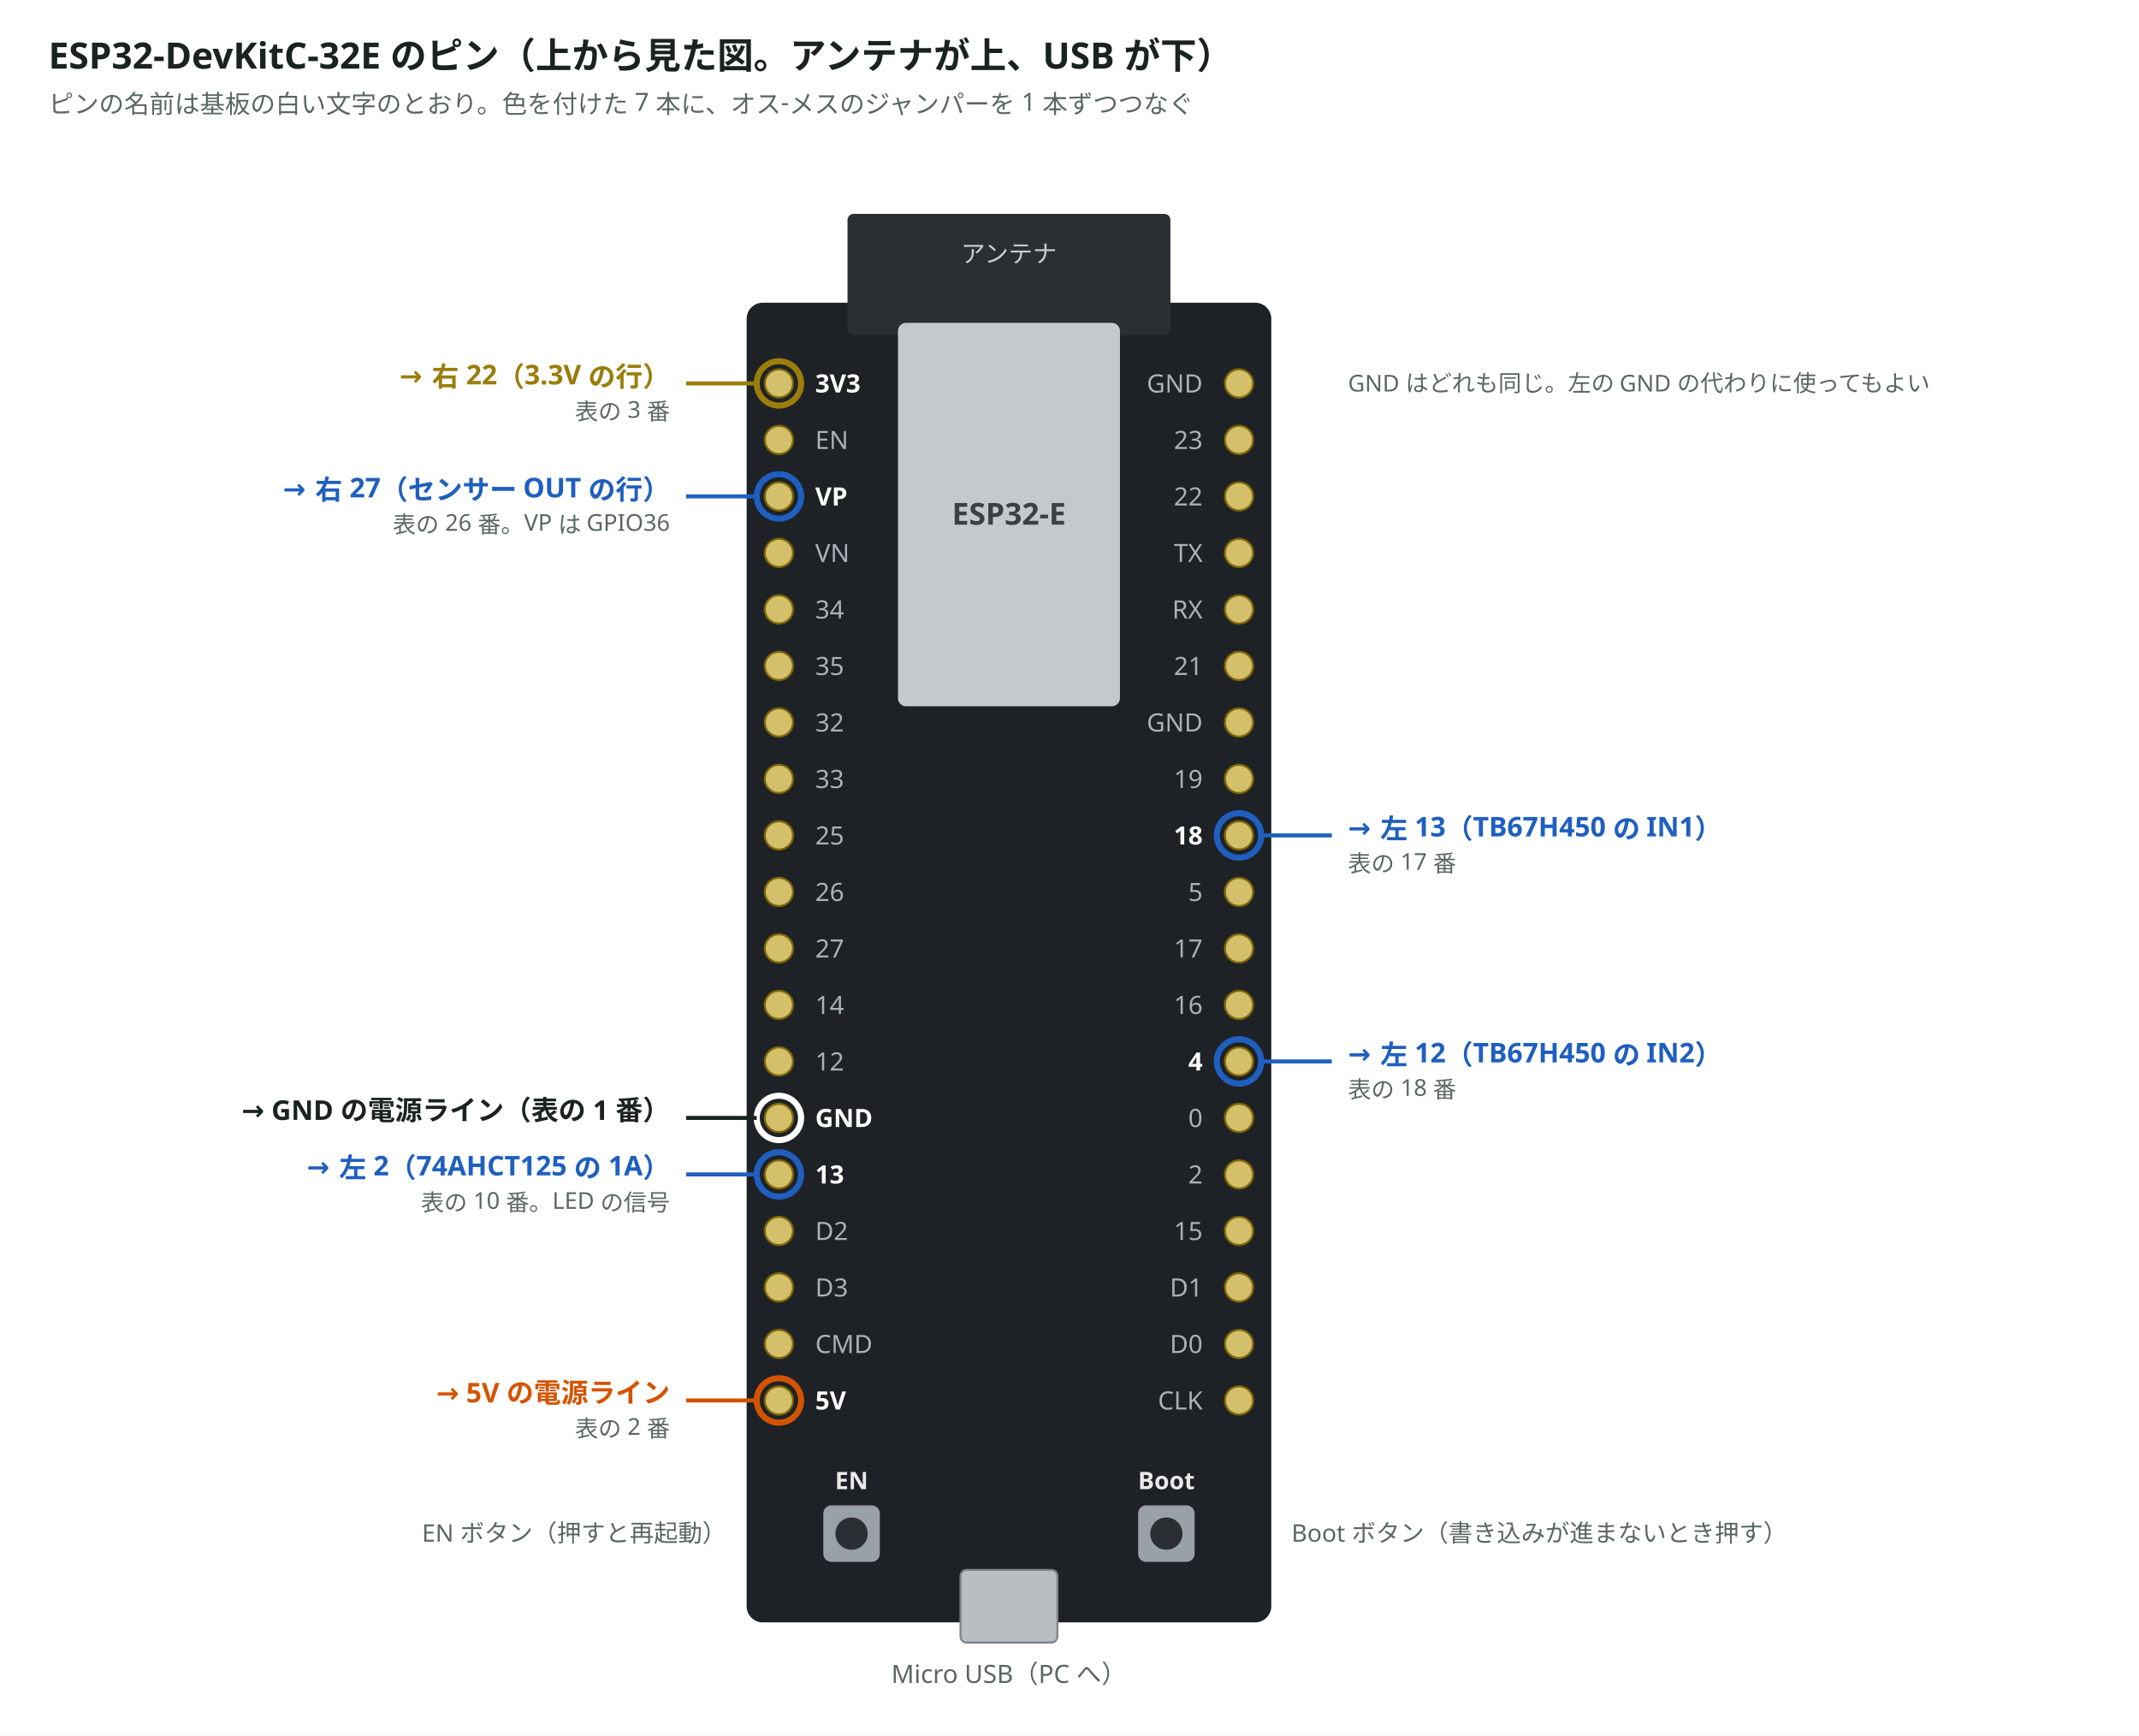
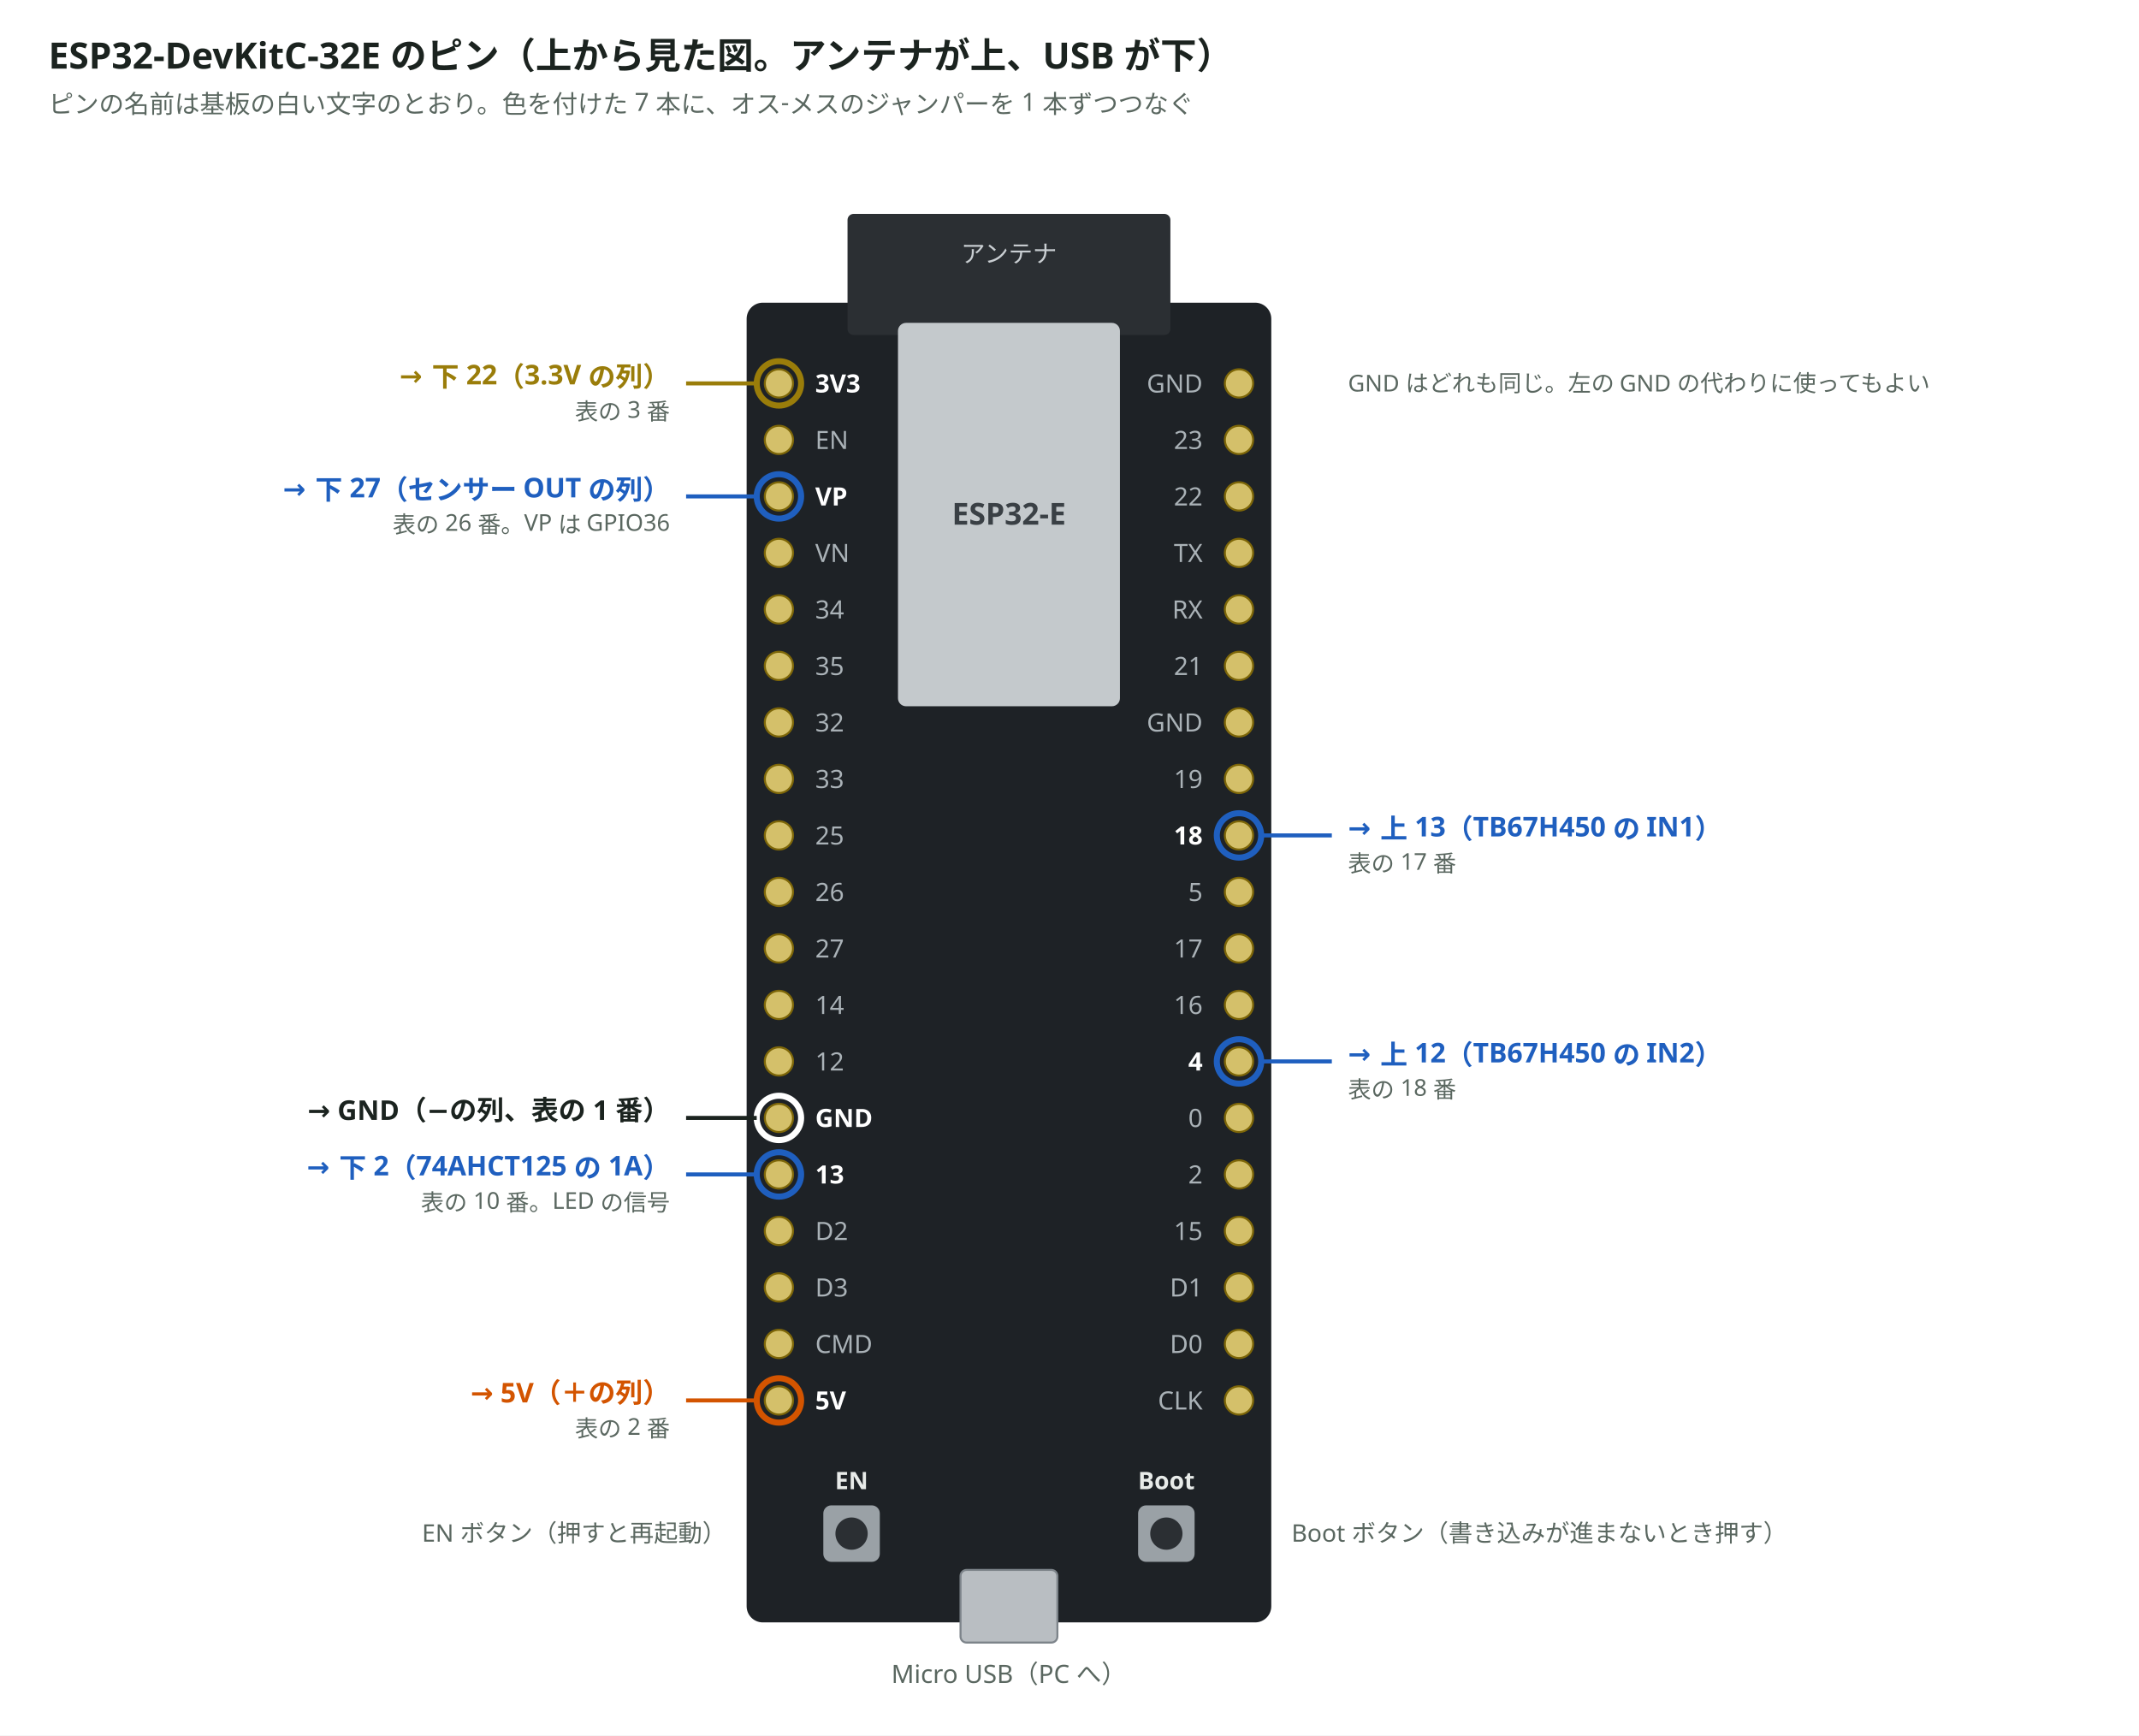
<svg xmlns="http://www.w3.org/2000/svg" viewBox="0 0 1060 860" width="1060" height="860" font-family="'Hiragino Sans','Yu Gothic UI','Meiryo','Noto Sans JP',sans-serif">
  <rect width="1060" height="860" fill="#ffffff" />
  <text x="24.0" y="34.0" font-size="18" text-anchor="start" font-weight="bold" fill="#1b231f">ESP32-DevKitC-32E のピン（上から見た図。アンテナが上、USB が下）</text>
  <text x="24.0" y="56.0" font-size="12.5" text-anchor="start" font-weight="normal" fill="#5a6760">ピンの名前は基板の白い文字のとおり。色を付けた 7 本に、オス-メスのジャンパーを 1 本ずつつなぐ</text>
  <rect x="370" y="150" width="260" height="654" rx="8" fill="#1e2226" />
  <rect x="420" y="106" width="160" height="60" rx="3" fill="#2b2f33" />
  <text x="500.0" y="130.0" font-size="12" text-anchor="middle" font-weight="normal" fill="#c9ced2">アンテナ</text>
  <rect x="445" y="160" width="110" height="190" rx="4" fill="#c4c9cc" />
  <text x="500.0" y="260.0" font-size="15" text-anchor="middle" font-weight="bold" fill="#3a4045">ESP32-E</text>
  <rect x="476.0" y="778" width="48" height="36" rx="3" fill="#b9bec2" stroke="#7d848a" />
  <text x="500.0" y="834.0" font-size="12.5" text-anchor="middle" font-weight="normal" fill="#5a6760">Micro USB（PC へ）</text>
  <rect x="408" y="746" width="28" height="28" rx="4" fill="#9aa1a6" />
  <circle cx="422" cy="760" r="8" fill="#2b2f33" />
  <text x="422.0" y="738.0" font-size="12" text-anchor="middle" font-weight="bold" fill="#e8ebe9">EN</text>
  <rect x="564" y="746" width="28" height="28" rx="4" fill="#9aa1a6" />
  <circle cx="578" cy="760" r="8" fill="#2b2f33" />
  <text x="578.0" y="738.0" font-size="12" text-anchor="middle" font-weight="bold" fill="#e8ebe9">Boot</text>
  <text x="360.0" y="764.0" font-size="12" text-anchor="end" font-weight="normal" fill="#5a6760">EN ボタン（押すと再起動）</text>
  <text x="640.0" y="764.0" font-size="12" text-anchor="start" font-weight="normal" fill="#5a6760">Boot ボタン（書き込みが進まないとき押す）</text>
  <circle cx="386" cy="190" r="7" fill="#d4c06a" stroke="#7d6608" />
  <circle cx="386" cy="190" r="11" fill="none" stroke="#9a7d0a" stroke-width="3" />
  <text x="404.0" y="194.5" font-size="12.5" text-anchor="start" font-weight="bold" fill="#ffffff">3V3</text>
  <path d="M375 190 H340" stroke="#9a7d0a" stroke-width="2" />
-   <text x="332.0" y="191.0" font-size="13.5" text-anchor="end" font-weight="bold" fill="#9a7d0a">→ 右 22（3.3V の行）</text>
+   <text x="332.0" y="191.0" font-size="13.5" text-anchor="end" font-weight="bold" fill="#9a7d0a">→ 下 22（3.3V の列）</text>
  <text x="332.0" y="208.0" font-size="11.5" text-anchor="end" font-weight="normal" fill="#5a6760">表の 3 番</text>
  <circle cx="386" cy="218" r="7" fill="#d4c06a" stroke="#7d6608" />
  <text x="404.0" y="222.5" font-size="12.5" text-anchor="start" font-weight="normal" fill="#aab2b7">EN</text>
  <circle cx="386" cy="246" r="7" fill="#d4c06a" stroke="#7d6608" />
  <circle cx="386" cy="246" r="11" fill="none" stroke="#1f5fbf" stroke-width="3" />
  <text x="404.0" y="250.5" font-size="12.5" text-anchor="start" font-weight="bold" fill="#ffffff">VP</text>
  <path d="M375 246 H340" stroke="#1f5fbf" stroke-width="2" />
-   <text x="332.0" y="247.0" font-size="13.5" text-anchor="end" font-weight="bold" fill="#1f5fbf">→ 右 27（センサー OUT の行）</text>
+   <text x="332.0" y="247.0" font-size="13.5" text-anchor="end" font-weight="bold" fill="#1f5fbf">→ 下 27（センサー OUT の列）</text>
  <text x="332.0" y="264.0" font-size="11.5" text-anchor="end" font-weight="normal" fill="#5a6760">表の 26 番。VP は GPIO36</text>
  <circle cx="386" cy="274" r="7" fill="#d4c06a" stroke="#7d6608" />
  <text x="404.0" y="278.5" font-size="12.5" text-anchor="start" font-weight="normal" fill="#aab2b7">VN</text>
  <circle cx="386" cy="302" r="7" fill="#d4c06a" stroke="#7d6608" />
  <text x="404.0" y="306.5" font-size="12.5" text-anchor="start" font-weight="normal" fill="#aab2b7">34</text>
  <circle cx="386" cy="330" r="7" fill="#d4c06a" stroke="#7d6608" />
  <text x="404.0" y="334.5" font-size="12.5" text-anchor="start" font-weight="normal" fill="#aab2b7">35</text>
  <circle cx="386" cy="358" r="7" fill="#d4c06a" stroke="#7d6608" />
  <text x="404.0" y="362.5" font-size="12.5" text-anchor="start" font-weight="normal" fill="#aab2b7">32</text>
  <circle cx="386" cy="386" r="7" fill="#d4c06a" stroke="#7d6608" />
  <text x="404.0" y="390.5" font-size="12.5" text-anchor="start" font-weight="normal" fill="#aab2b7">33</text>
  <circle cx="386" cy="414" r="7" fill="#d4c06a" stroke="#7d6608" />
  <text x="404.0" y="418.5" font-size="12.5" text-anchor="start" font-weight="normal" fill="#aab2b7">25</text>
  <circle cx="386" cy="442" r="7" fill="#d4c06a" stroke="#7d6608" />
  <text x="404.0" y="446.5" font-size="12.5" text-anchor="start" font-weight="normal" fill="#aab2b7">26</text>
  <circle cx="386" cy="470" r="7" fill="#d4c06a" stroke="#7d6608" />
  <text x="404.0" y="474.5" font-size="12.5" text-anchor="start" font-weight="normal" fill="#aab2b7">27</text>
  <circle cx="386" cy="498" r="7" fill="#d4c06a" stroke="#7d6608" />
  <text x="404.0" y="502.5" font-size="12.5" text-anchor="start" font-weight="normal" fill="#aab2b7">14</text>
  <circle cx="386" cy="526" r="7" fill="#d4c06a" stroke="#7d6608" />
  <text x="404.0" y="530.5" font-size="12.5" text-anchor="start" font-weight="normal" fill="#aab2b7">12</text>
  <circle cx="386" cy="554" r="7" fill="#d4c06a" stroke="#7d6608" />
  <circle cx="386" cy="554" r="11" fill="none" stroke="#ffffff" stroke-width="3" />
  <text x="404.0" y="558.5" font-size="12.5" text-anchor="start" font-weight="bold" fill="#ffffff">GND</text>
  <path d="M375 554 H340" stroke="#1b231f" stroke-width="2" />
-   <text x="332.0" y="555.0" font-size="13.5" text-anchor="end" font-weight="bold" fill="#1b231f">→ GND の電源ライン（表の 1 番）</text>
+   <text x="332.0" y="555.0" font-size="13.5" text-anchor="end" font-weight="bold" fill="#1b231f">→ GND（−の列、表の 1 番）</text>
  <text x="332.0" y="572.0" font-size="11.5" text-anchor="end" font-weight="normal" fill="#5a6760" />
  <circle cx="386" cy="582" r="7" fill="#d4c06a" stroke="#7d6608" />
  <circle cx="386" cy="582" r="11" fill="none" stroke="#1f5fbf" stroke-width="3" />
  <text x="404.0" y="586.5" font-size="12.5" text-anchor="start" font-weight="bold" fill="#ffffff">13</text>
  <path d="M375 582 H340" stroke="#1f5fbf" stroke-width="2" />
-   <text x="332.0" y="583.0" font-size="13.5" text-anchor="end" font-weight="bold" fill="#1f5fbf">→ 左 2（74AHCT125 の 1A）</text>
+   <text x="332.0" y="583.0" font-size="13.5" text-anchor="end" font-weight="bold" fill="#1f5fbf">→ 下 2（74AHCT125 の 1A）</text>
  <text x="332.0" y="600.0" font-size="11.5" text-anchor="end" font-weight="normal" fill="#5a6760">表の 10 番。LED の信号</text>
  <circle cx="386" cy="610" r="7" fill="#d4c06a" stroke="#7d6608" />
  <text x="404.0" y="614.5" font-size="12.5" text-anchor="start" font-weight="normal" fill="#aab2b7">D2</text>
  <circle cx="386" cy="638" r="7" fill="#d4c06a" stroke="#7d6608" />
  <text x="404.0" y="642.5" font-size="12.5" text-anchor="start" font-weight="normal" fill="#aab2b7">D3</text>
  <circle cx="386" cy="666" r="7" fill="#d4c06a" stroke="#7d6608" />
  <text x="404.0" y="670.5" font-size="12.5" text-anchor="start" font-weight="normal" fill="#aab2b7">CMD</text>
  <circle cx="386" cy="694" r="7" fill="#d4c06a" stroke="#7d6608" />
  <circle cx="386" cy="694" r="11" fill="none" stroke="#d35400" stroke-width="3" />
  <text x="404.0" y="698.5" font-size="12.5" text-anchor="start" font-weight="bold" fill="#ffffff">5V</text>
  <path d="M375 694 H340" stroke="#d35400" stroke-width="2" />
-   <text x="332.0" y="695.0" font-size="13.5" text-anchor="end" font-weight="bold" fill="#d35400">→ 5V の電源ライン</text>
+   <text x="332.0" y="695.0" font-size="13.5" text-anchor="end" font-weight="bold" fill="#d35400">→ 5V（＋の列）</text>
  <text x="332.0" y="712.0" font-size="11.5" text-anchor="end" font-weight="normal" fill="#5a6760">表の 2 番</text>
  <circle cx="614" cy="190" r="7" fill="#d4c06a" stroke="#7d6608" />
  <text x="596.0" y="194.5" font-size="12.5" text-anchor="end" font-weight="normal" fill="#aab2b7">GND</text>
  <circle cx="614" cy="218" r="7" fill="#d4c06a" stroke="#7d6608" />
  <text x="596.0" y="222.5" font-size="12.5" text-anchor="end" font-weight="normal" fill="#aab2b7">23</text>
  <circle cx="614" cy="246" r="7" fill="#d4c06a" stroke="#7d6608" />
  <text x="596.0" y="250.5" font-size="12.5" text-anchor="end" font-weight="normal" fill="#aab2b7">22</text>
  <circle cx="614" cy="274" r="7" fill="#d4c06a" stroke="#7d6608" />
  <text x="596.0" y="278.5" font-size="12.5" text-anchor="end" font-weight="normal" fill="#aab2b7">TX</text>
  <circle cx="614" cy="302" r="7" fill="#d4c06a" stroke="#7d6608" />
  <text x="596.0" y="306.5" font-size="12.5" text-anchor="end" font-weight="normal" fill="#aab2b7">RX</text>
  <circle cx="614" cy="330" r="7" fill="#d4c06a" stroke="#7d6608" />
  <text x="596.0" y="334.5" font-size="12.5" text-anchor="end" font-weight="normal" fill="#aab2b7">21</text>
  <circle cx="614" cy="358" r="7" fill="#d4c06a" stroke="#7d6608" />
  <text x="596.0" y="362.5" font-size="12.5" text-anchor="end" font-weight="normal" fill="#aab2b7">GND</text>
  <circle cx="614" cy="386" r="7" fill="#d4c06a" stroke="#7d6608" />
  <text x="596.0" y="390.5" font-size="12.5" text-anchor="end" font-weight="normal" fill="#aab2b7">19</text>
  <circle cx="614" cy="414" r="7" fill="#d4c06a" stroke="#7d6608" />
  <circle cx="614" cy="414" r="11" fill="none" stroke="#1f5fbf" stroke-width="3" />
  <text x="596.0" y="418.5" font-size="12.5" text-anchor="end" font-weight="bold" fill="#ffffff">18</text>
  <path d="M625 414 H660" stroke="#1f5fbf" stroke-width="2" />
-   <text x="668.0" y="415.0" font-size="13.5" text-anchor="start" font-weight="bold" fill="#1f5fbf">→ 左 13（TB67H450 の IN1）</text>
+   <text x="668.0" y="415.0" font-size="13.5" text-anchor="start" font-weight="bold" fill="#1f5fbf">→ 上 13（TB67H450 の IN1）</text>
  <text x="668.0" y="432.0" font-size="11.5" text-anchor="start" font-weight="normal" fill="#5a6760">表の 17 番</text>
  <circle cx="614" cy="442" r="7" fill="#d4c06a" stroke="#7d6608" />
  <text x="596.0" y="446.5" font-size="12.5" text-anchor="end" font-weight="normal" fill="#aab2b7">5</text>
  <circle cx="614" cy="470" r="7" fill="#d4c06a" stroke="#7d6608" />
  <text x="596.0" y="474.5" font-size="12.5" text-anchor="end" font-weight="normal" fill="#aab2b7">17</text>
  <circle cx="614" cy="498" r="7" fill="#d4c06a" stroke="#7d6608" />
  <text x="596.0" y="502.5" font-size="12.5" text-anchor="end" font-weight="normal" fill="#aab2b7">16</text>
  <circle cx="614" cy="526" r="7" fill="#d4c06a" stroke="#7d6608" />
  <circle cx="614" cy="526" r="11" fill="none" stroke="#1f5fbf" stroke-width="3" />
  <text x="596.0" y="530.5" font-size="12.5" text-anchor="end" font-weight="bold" fill="#ffffff">4</text>
  <path d="M625 526 H660" stroke="#1f5fbf" stroke-width="2" />
-   <text x="668.0" y="527.0" font-size="13.5" text-anchor="start" font-weight="bold" fill="#1f5fbf">→ 左 12（TB67H450 の IN2）</text>
+   <text x="668.0" y="527.0" font-size="13.5" text-anchor="start" font-weight="bold" fill="#1f5fbf">→ 上 12（TB67H450 の IN2）</text>
  <text x="668.0" y="544.0" font-size="11.5" text-anchor="start" font-weight="normal" fill="#5a6760">表の 18 番</text>
  <circle cx="614" cy="554" r="7" fill="#d4c06a" stroke="#7d6608" />
  <text x="596.0" y="558.5" font-size="12.5" text-anchor="end" font-weight="normal" fill="#aab2b7">0</text>
  <circle cx="614" cy="582" r="7" fill="#d4c06a" stroke="#7d6608" />
  <text x="596.0" y="586.5" font-size="12.5" text-anchor="end" font-weight="normal" fill="#aab2b7">2</text>
  <circle cx="614" cy="610" r="7" fill="#d4c06a" stroke="#7d6608" />
  <text x="596.0" y="614.5" font-size="12.5" text-anchor="end" font-weight="normal" fill="#aab2b7">15</text>
  <circle cx="614" cy="638" r="7" fill="#d4c06a" stroke="#7d6608" />
  <text x="596.0" y="642.5" font-size="12.5" text-anchor="end" font-weight="normal" fill="#aab2b7">D1</text>
  <circle cx="614" cy="666" r="7" fill="#d4c06a" stroke="#7d6608" />
  <text x="596.0" y="670.5" font-size="12.5" text-anchor="end" font-weight="normal" fill="#aab2b7">D0</text>
  <circle cx="614" cy="694" r="7" fill="#d4c06a" stroke="#7d6608" />
  <text x="596.0" y="698.5" font-size="12.5" text-anchor="end" font-weight="normal" fill="#aab2b7">CLK</text>
  <text x="668.0" y="194.0" font-size="11.5" text-anchor="start" font-weight="normal" fill="#5a6760">GND はどれも同じ。左の GND の代わりに使ってもよい</text>
</svg>
